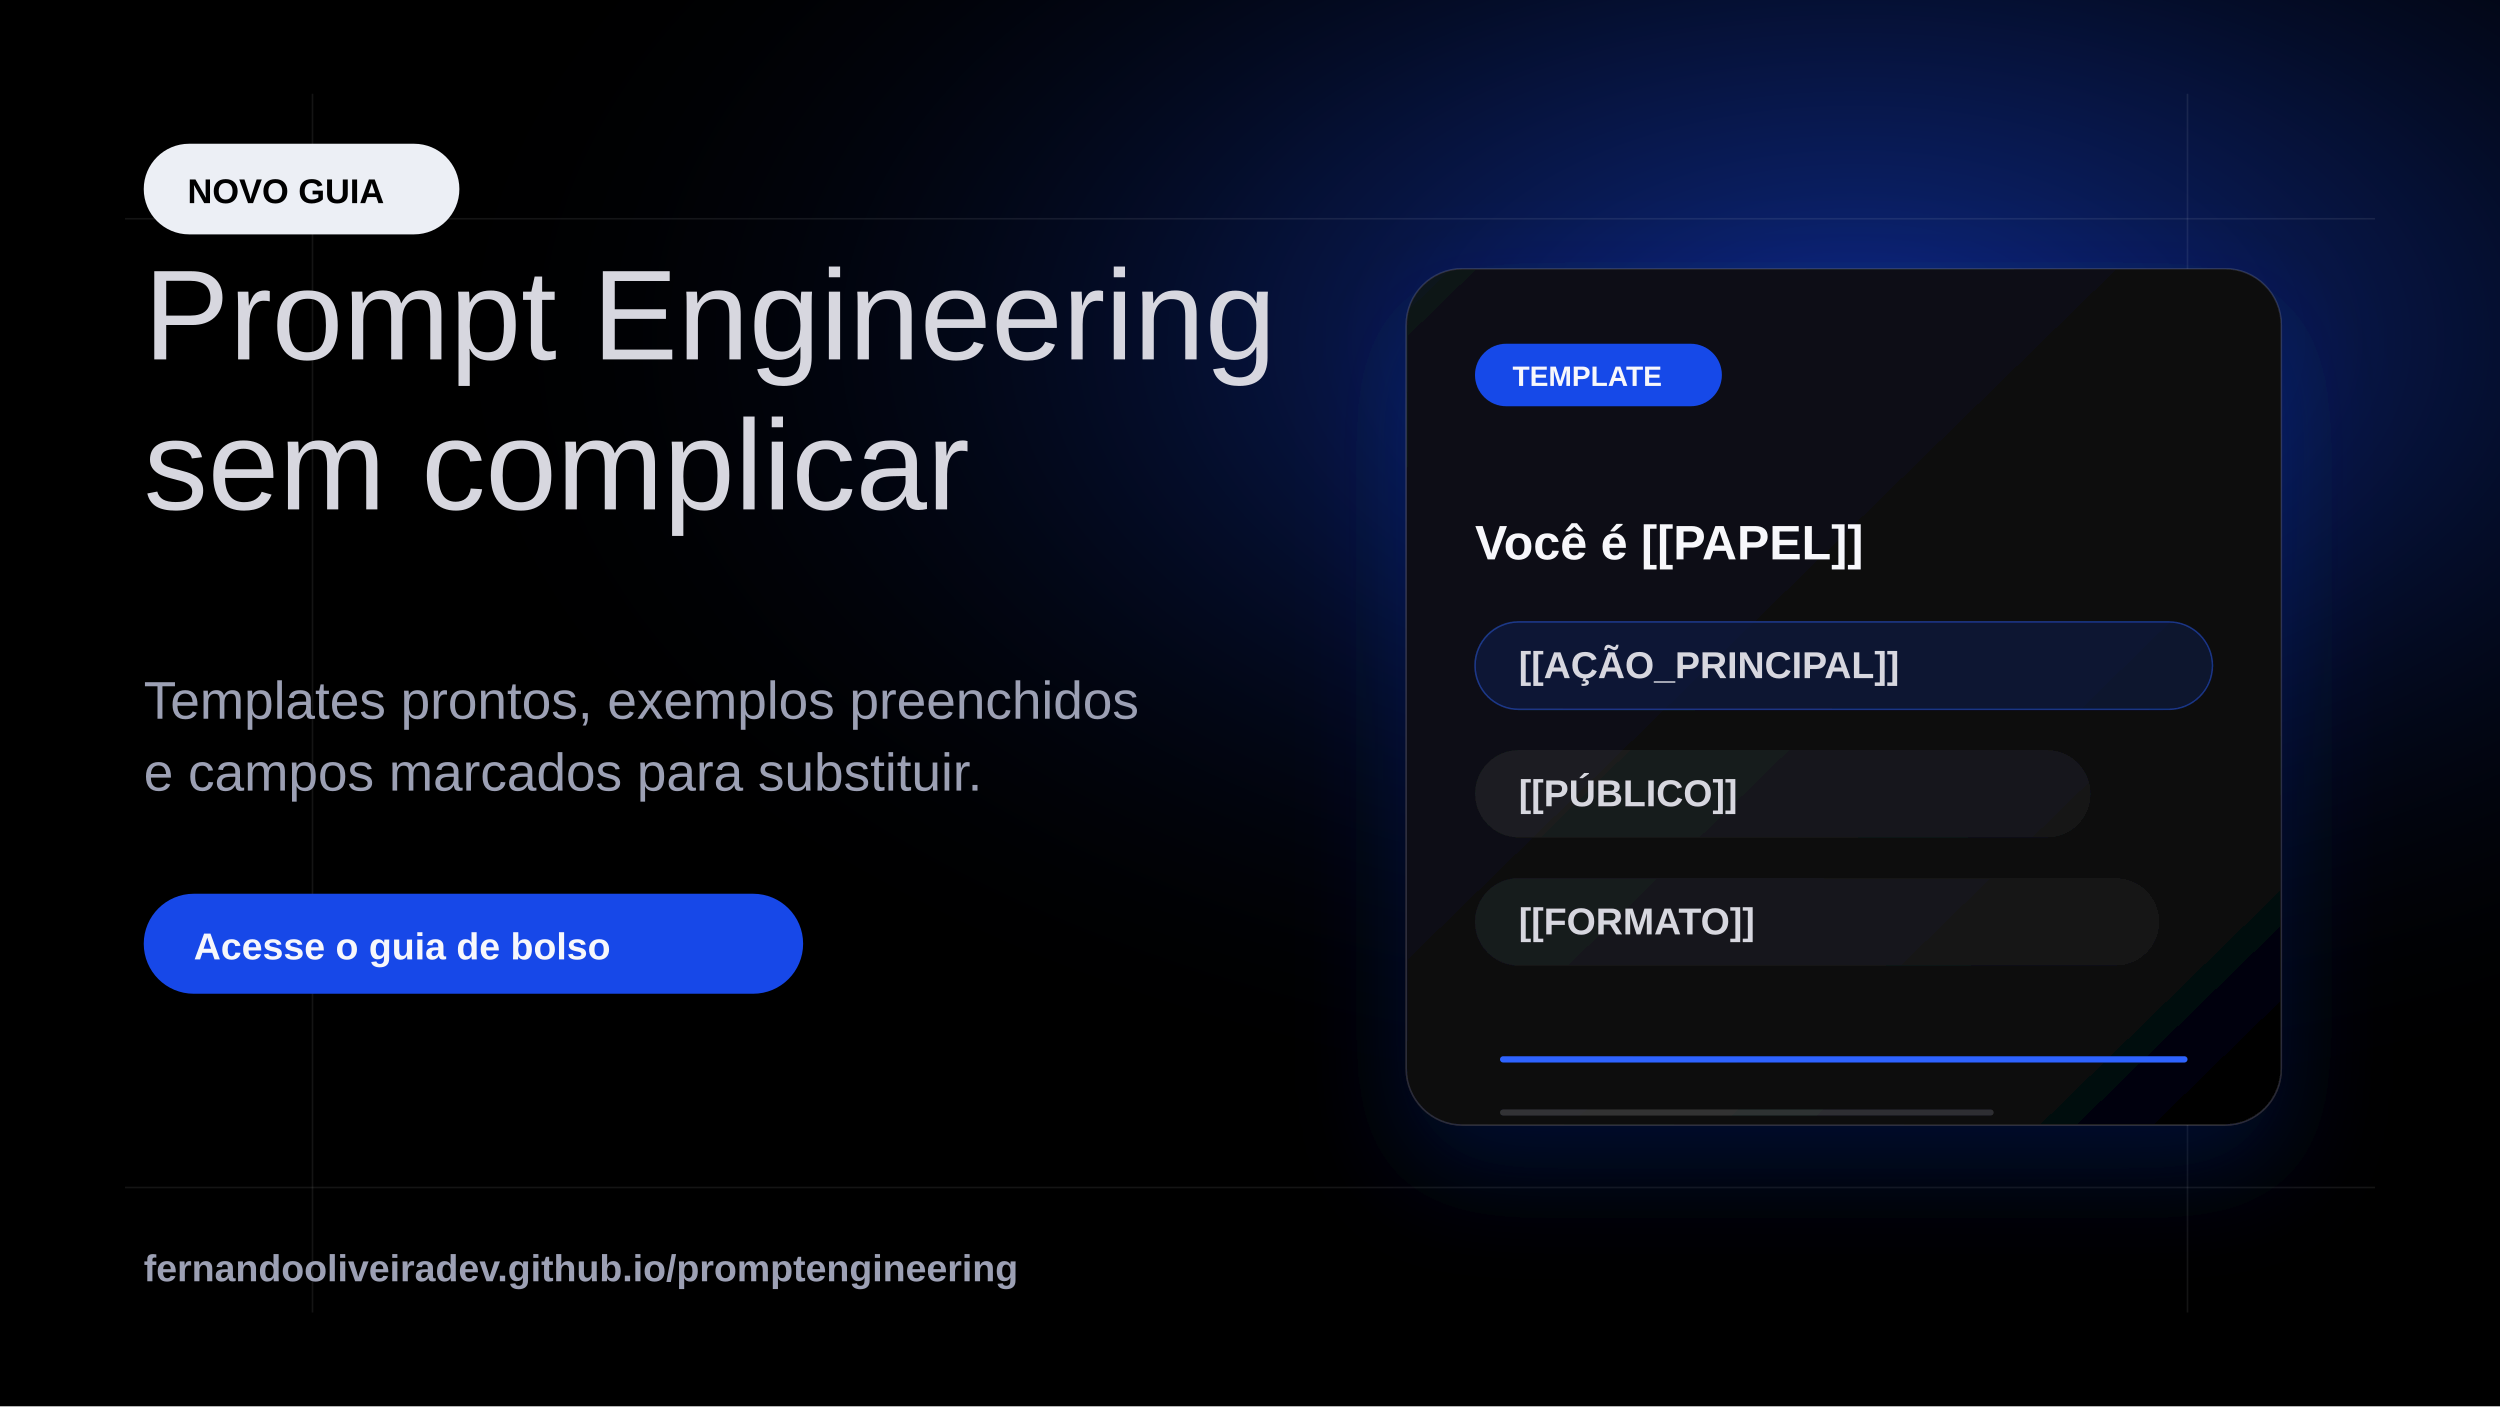
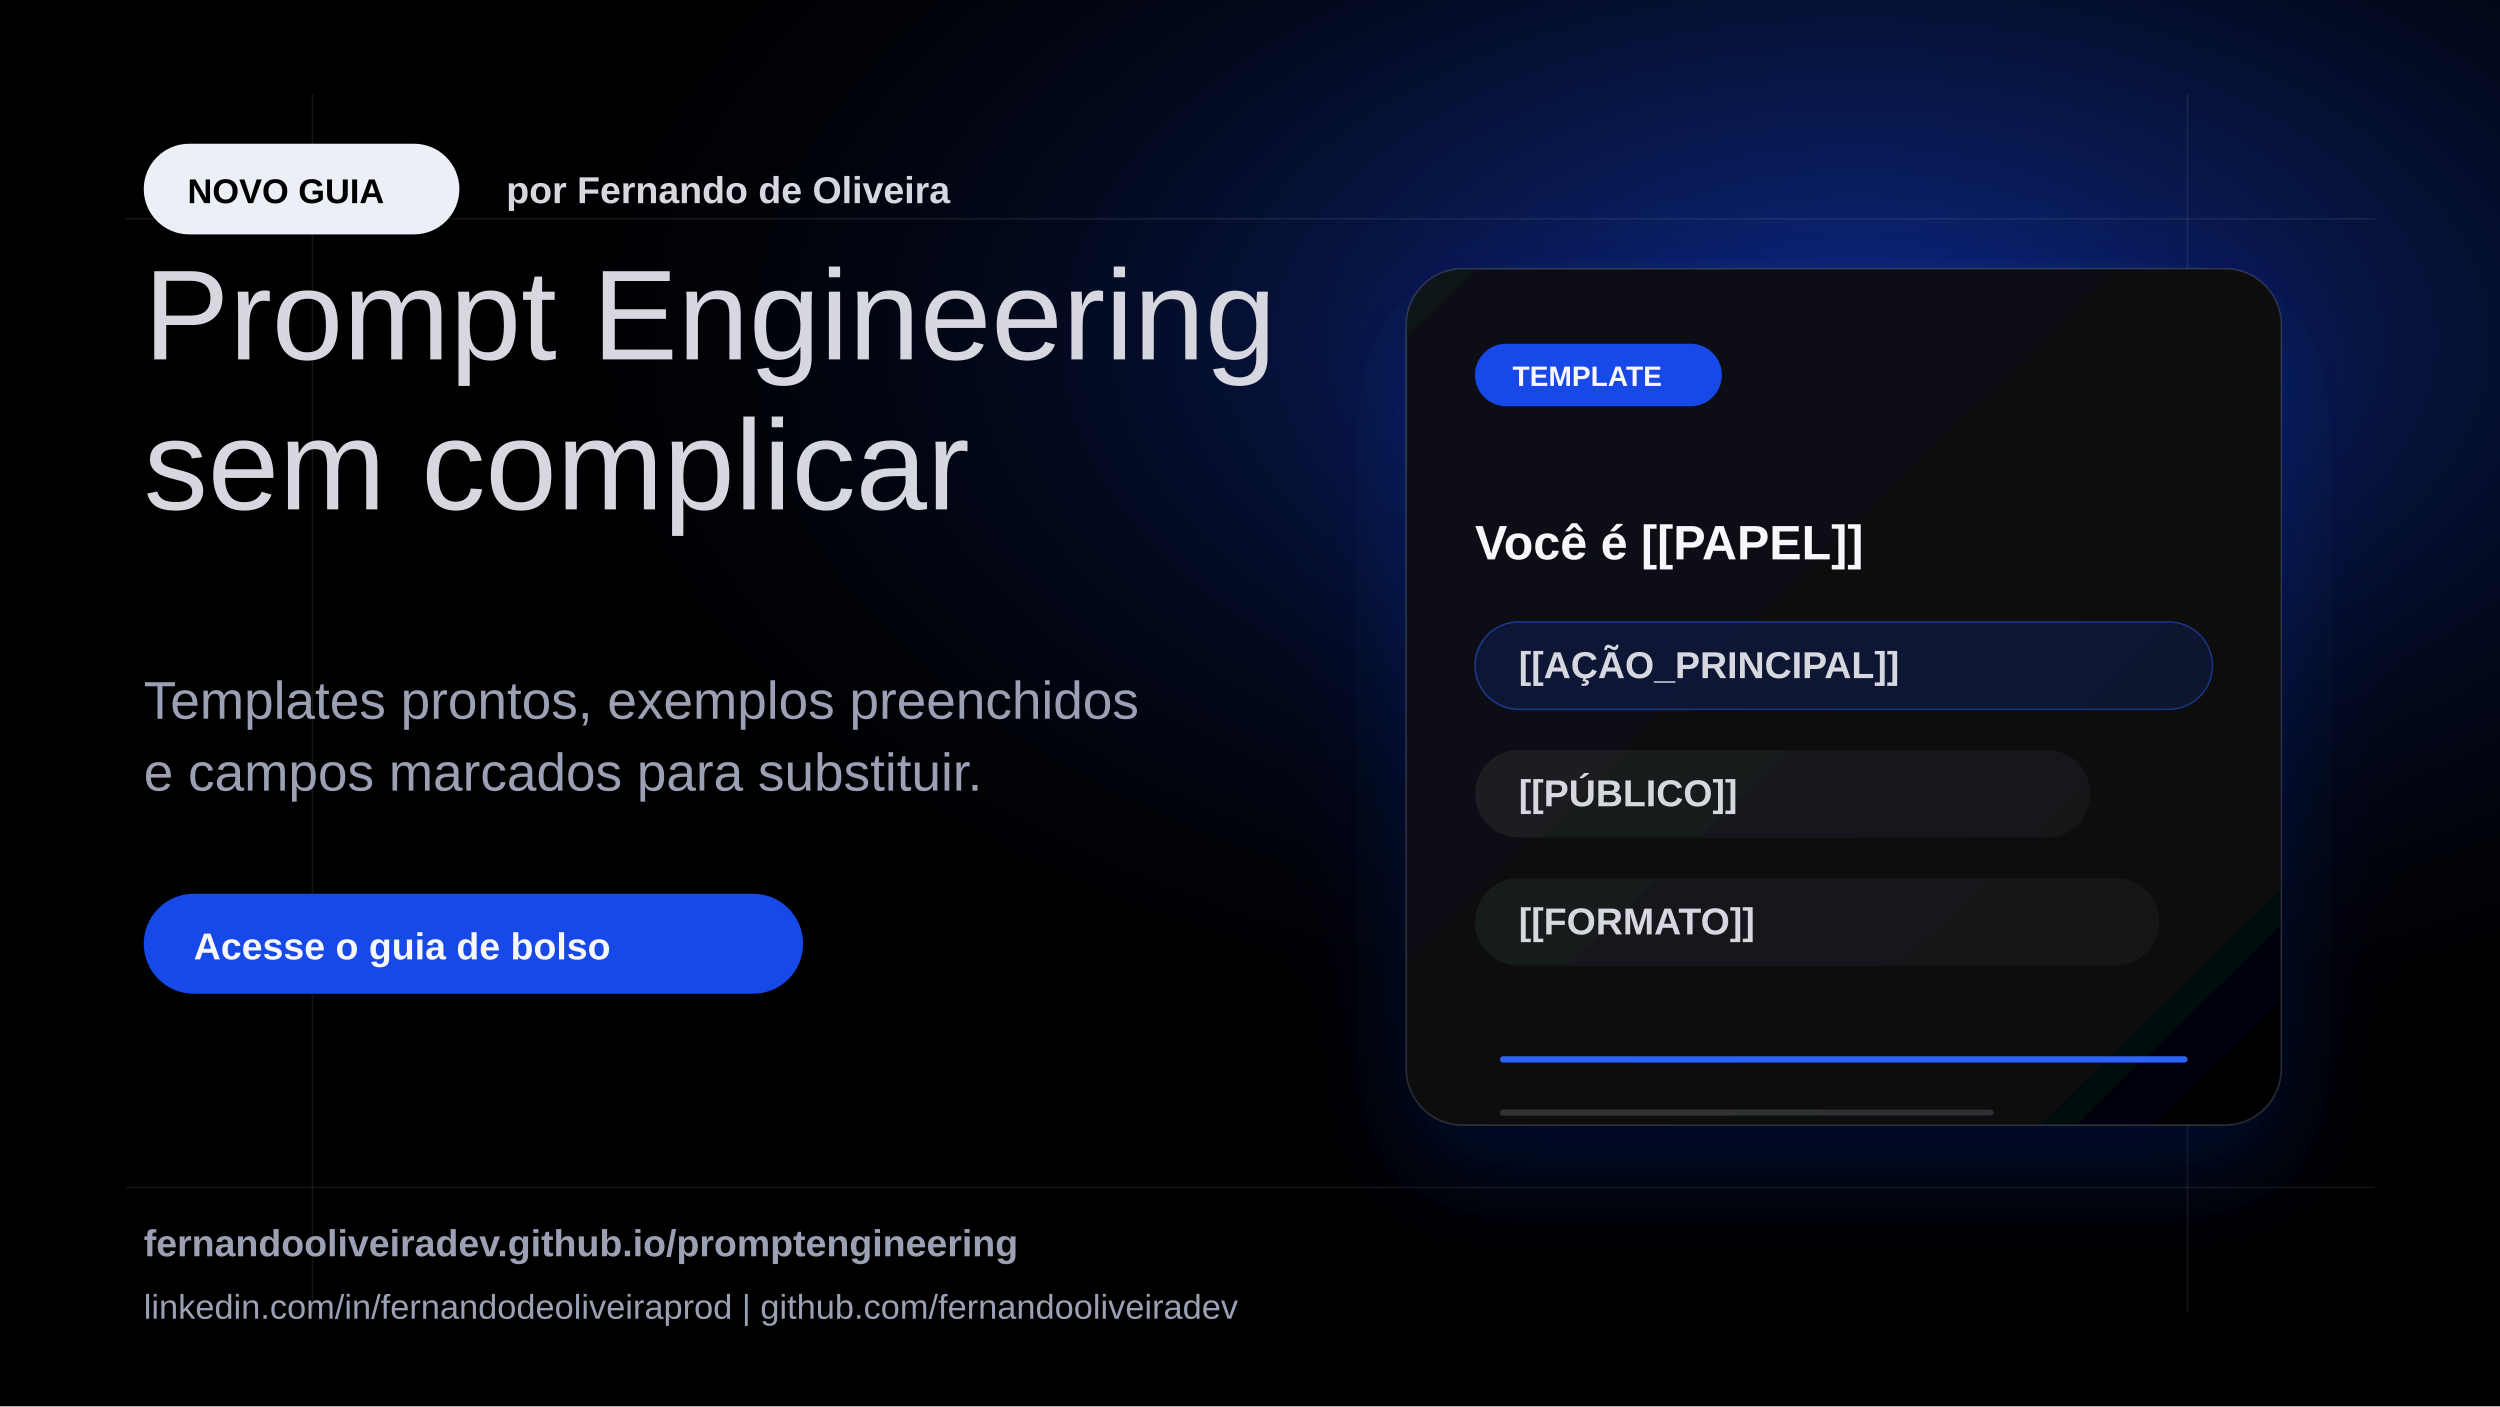
<svg xmlns="http://www.w3.org/2000/svg" width="1600" height="900" viewBox="0 0 1600 900" role="img" aria-labelledby="title desc">
  <defs>
    <radialGradient id="glow" cx="74%" cy="24%" r="58%">
      <stop offset="0%" stop-color="#1748e8" stop-opacity="0.55" />
      <stop offset="48%" stop-color="#1748e8" stop-opacity="0.18" />
      <stop offset="100%" stop-color="#000000" stop-opacity="0" />
    </radialGradient>
    <linearGradient id="card" x1="0" y1="0" x2="1" y2="1">
      <stop offset="0%" stop-color="#10121a" />
      <stop offset="100%" stop-color="#050505" />
    </linearGradient>
    <filter id="shadow" x="-20%" y="-20%" width="140%" height="140%">
      <feDropShadow dx="0" dy="28" stdDeviation="34" flood-color="#1748e8" flood-opacity="0.22" />
    </filter>
  </defs>
  <rect width="1600" height="900" fill="#000000" />
  <rect width="1600" height="900" fill="url(#glow)" />
  <g fill="none" stroke="#ffffff" stroke-opacity="0.08">
    <path d="M80 140H1520" />
    <path d="M80 760H1520" />
    <path d="M200 60V840" />
    <path d="M1400 60V840" />
  </g>
  <g transform="translate(92 92)">
    <rect x="0" y="0" width="202" height="58" rx="29" fill="#eceff5" />
    <text x="28" y="38" font-family="'Encode Sans', Arial, sans-serif" font-size="22" font-weight="800" fill="#000000">NOVO GUIA</text>
  </g>
+   <text x="324" y="130" font-family="'Encode Sans', Arial, sans-serif" font-size="24" font-weight="700" fill="#d7d7df">por Fernando de Oliveira</text>
  <g transform="translate(92 230)">
    <text font-family="'Encode Sans', Arial, sans-serif" font-size="82" font-weight="300" fill="#d7d7df">
      <tspan x="0" y="0">Prompt Engineering</tspan>
      <tspan x="0" y="96">sem complicar</tspan>
    </text>
    <text x="0" y="230" font-family="'Encode Sans', Arial, sans-serif" font-size="34" font-weight="400" fill="#9ca0b4">
      <tspan x="0" dy="0">Templates prontos, exemplos preenchidos</tspan>
      <tspan x="0" dy="46">e campos marcados para substituir.</tspan>
    </text>
    <g transform="translate(0 342)">
      <rect width="422" height="64" rx="32" fill="#1748e8" />
      <text x="32" y="42" font-family="'Encode Sans', Arial, sans-serif" font-size="24" font-weight="800" fill="#f7f7fb">Acesse o guia de bolso</text>
    </g>
  </g>
  <g transform="translate(900 172)" filter="url(#shadow)">
    <rect width="560" height="548" rx="36" fill="url(#card)" stroke="#ffffff" stroke-opacity="0.14" />
    <g transform="translate(44 48)">
      <rect width="158" height="40" rx="20" fill="#1748e8" />
      <text x="24" y="27" font-family="'Encode Sans', Arial, sans-serif" font-size="18" font-weight="800" fill="#f7f7fb">TEMPLATE</text>
      <text x="0" y="138" font-family="'Encode Sans', Arial, sans-serif" font-size="31" font-weight="700" fill="#f7f7fb">Você é [[PAPEL]]</text>
      <rect x="0" y="178" width="472" height="56" rx="28" fill="#1748e8" fill-opacity="0.16" stroke="#2f64ff" stroke-opacity="0.45" />
      <text x="28" y="214" font-family="'Encode Sans', Arial, sans-serif" font-size="24" font-weight="600" fill="#d7d7df">[[AÇÃO_PRINCIPAL]]</text>
      <rect x="0" y="260" width="394" height="56" rx="28" fill="#ffffff" fill-opacity="0.06" />
      <text x="28" y="296" font-family="'Encode Sans', Arial, sans-serif" font-size="24" font-weight="600" fill="#d7d7df">[[PÚBLICO]]</text>
      <rect x="0" y="342" width="438" height="56" rx="28" fill="#ffffff" fill-opacity="0.06" />
      <text x="28" y="378" font-family="'Encode Sans', Arial, sans-serif" font-size="24" font-weight="600" fill="#d7d7df">[[FORMATO]]</text>
      <path d="M18 458H454" stroke="#2f64ff" stroke-width="4" stroke-linecap="round" />
      <path d="M18 492H330" stroke="#ffffff" stroke-opacity="0.16" stroke-width="4" stroke-linecap="round" />
    </g>
  </g>
-   <text x="92" y="820" font-family="'Encode Sans', Arial, sans-serif" font-size="24" font-weight="600" fill="#9ca0b4">fernandooliveiradev.github.io/promptengineering</text>
+   <text x="92" y="804" font-family="'Encode Sans', Arial, sans-serif" font-size="24" font-weight="600" fill="#9ca0b4">fernandooliveiradev.github.io/promptengineering</text>
+   <text x="92" y="844" font-family="'Encode Sans', Arial, sans-serif" font-size="22" font-weight="500" fill="#9ca0b4">linkedin.com/in/fernandodeoliveiraprod  |  github.com/fernandooliveiradev</text>
</svg>
